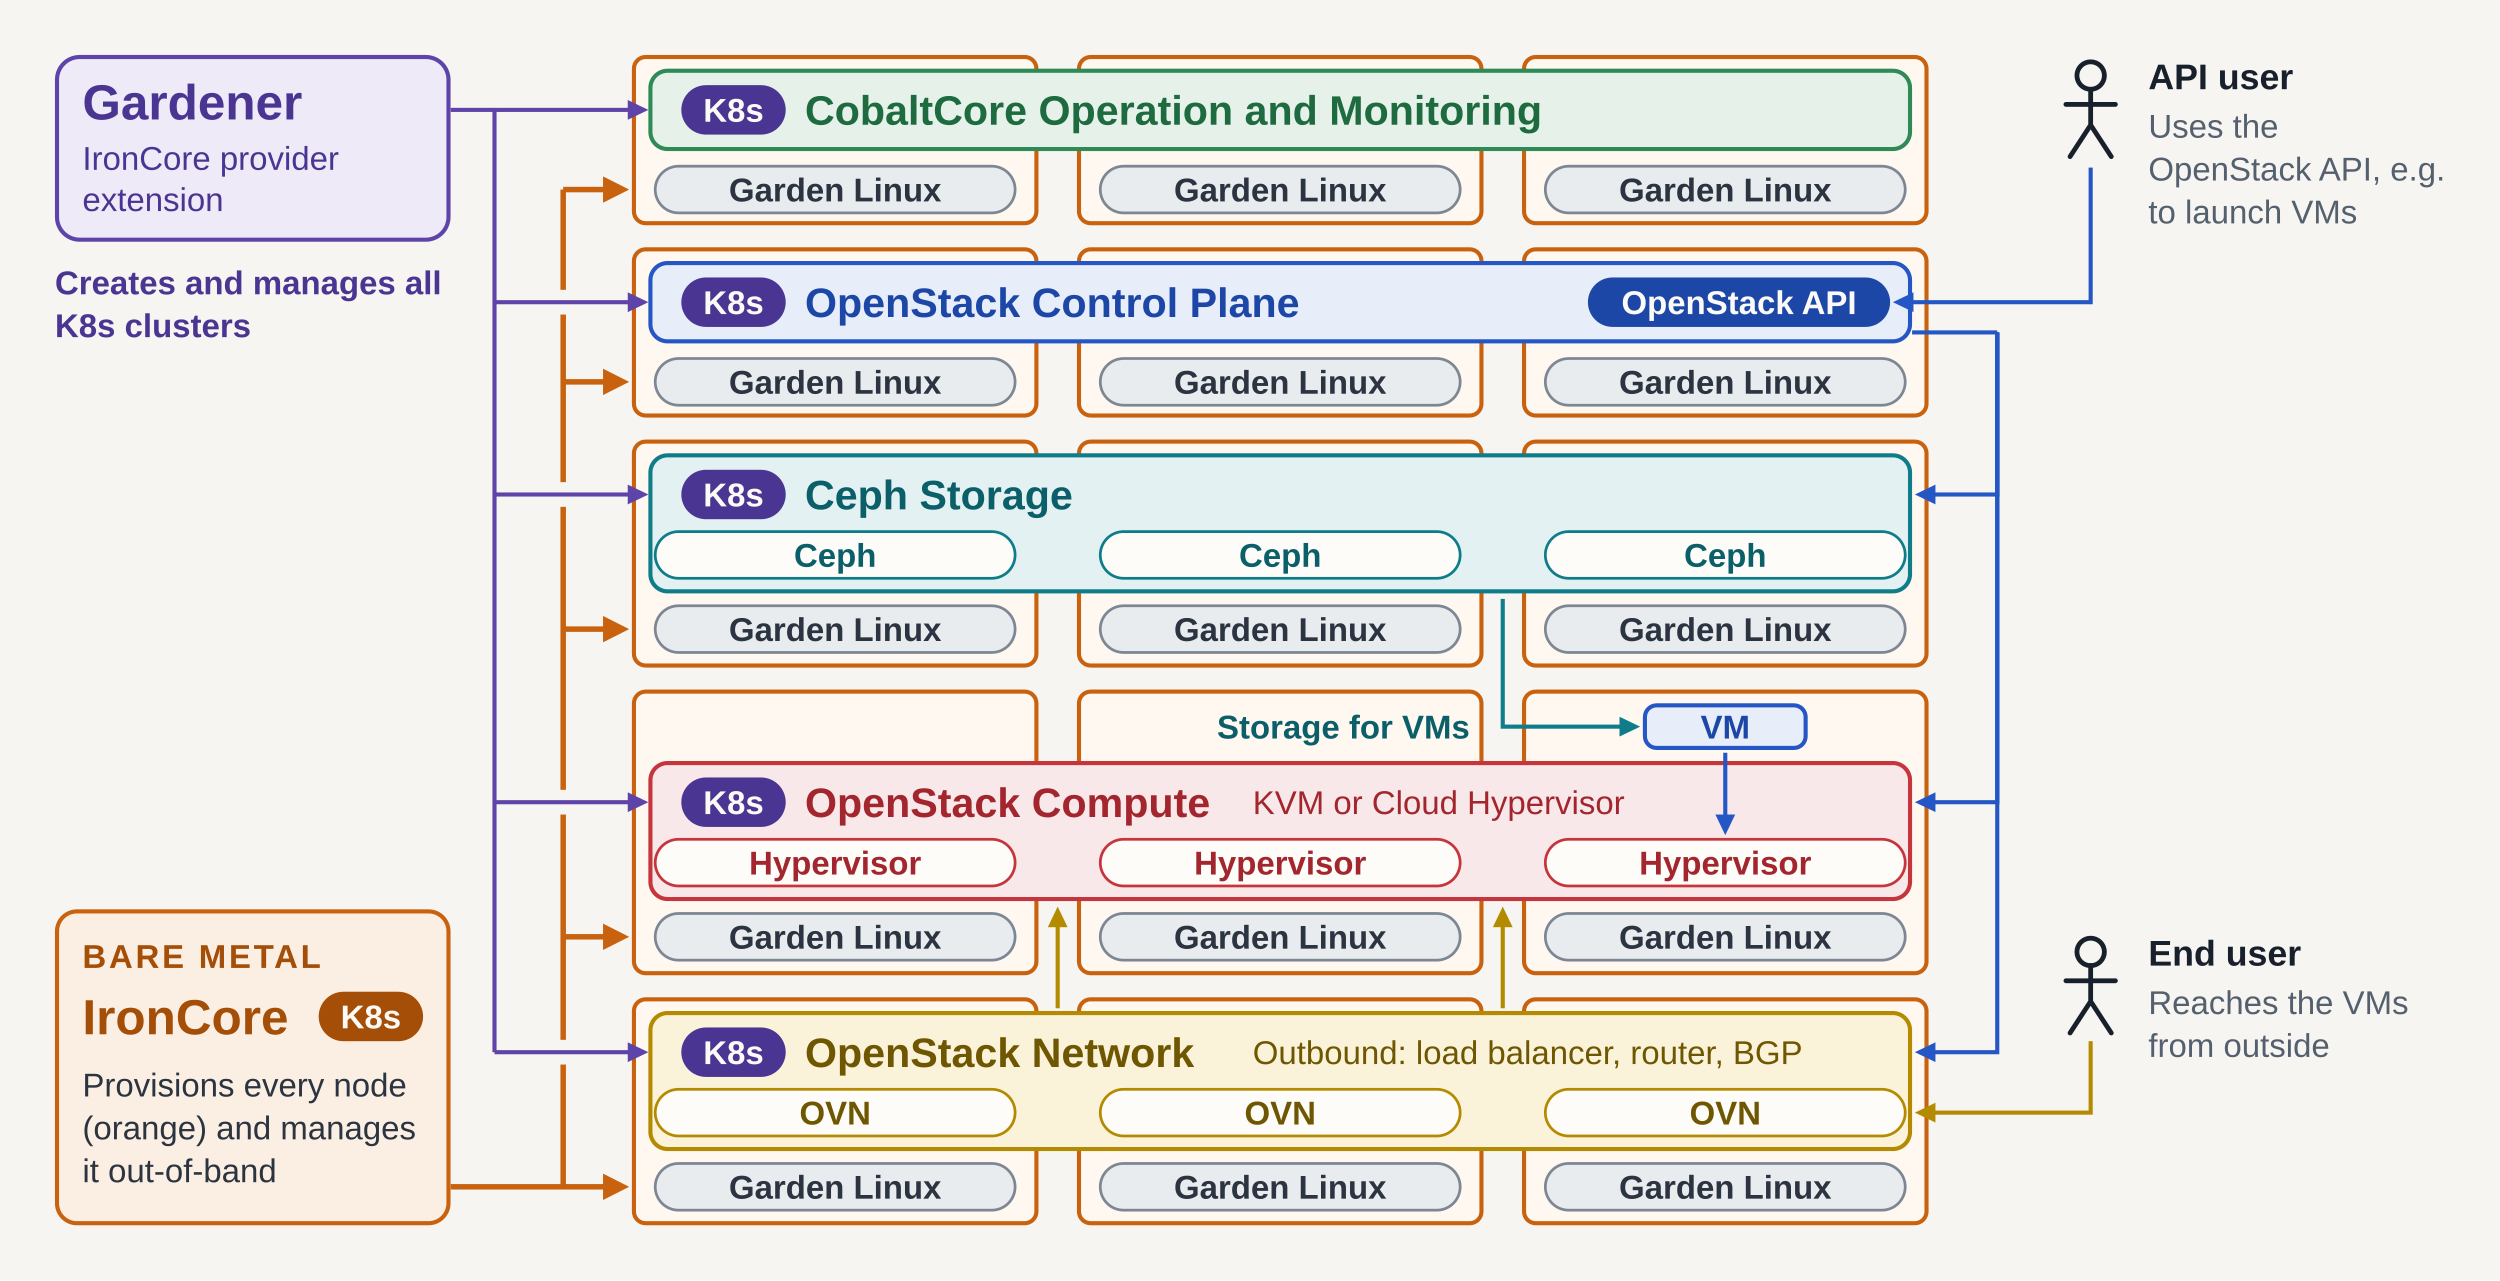
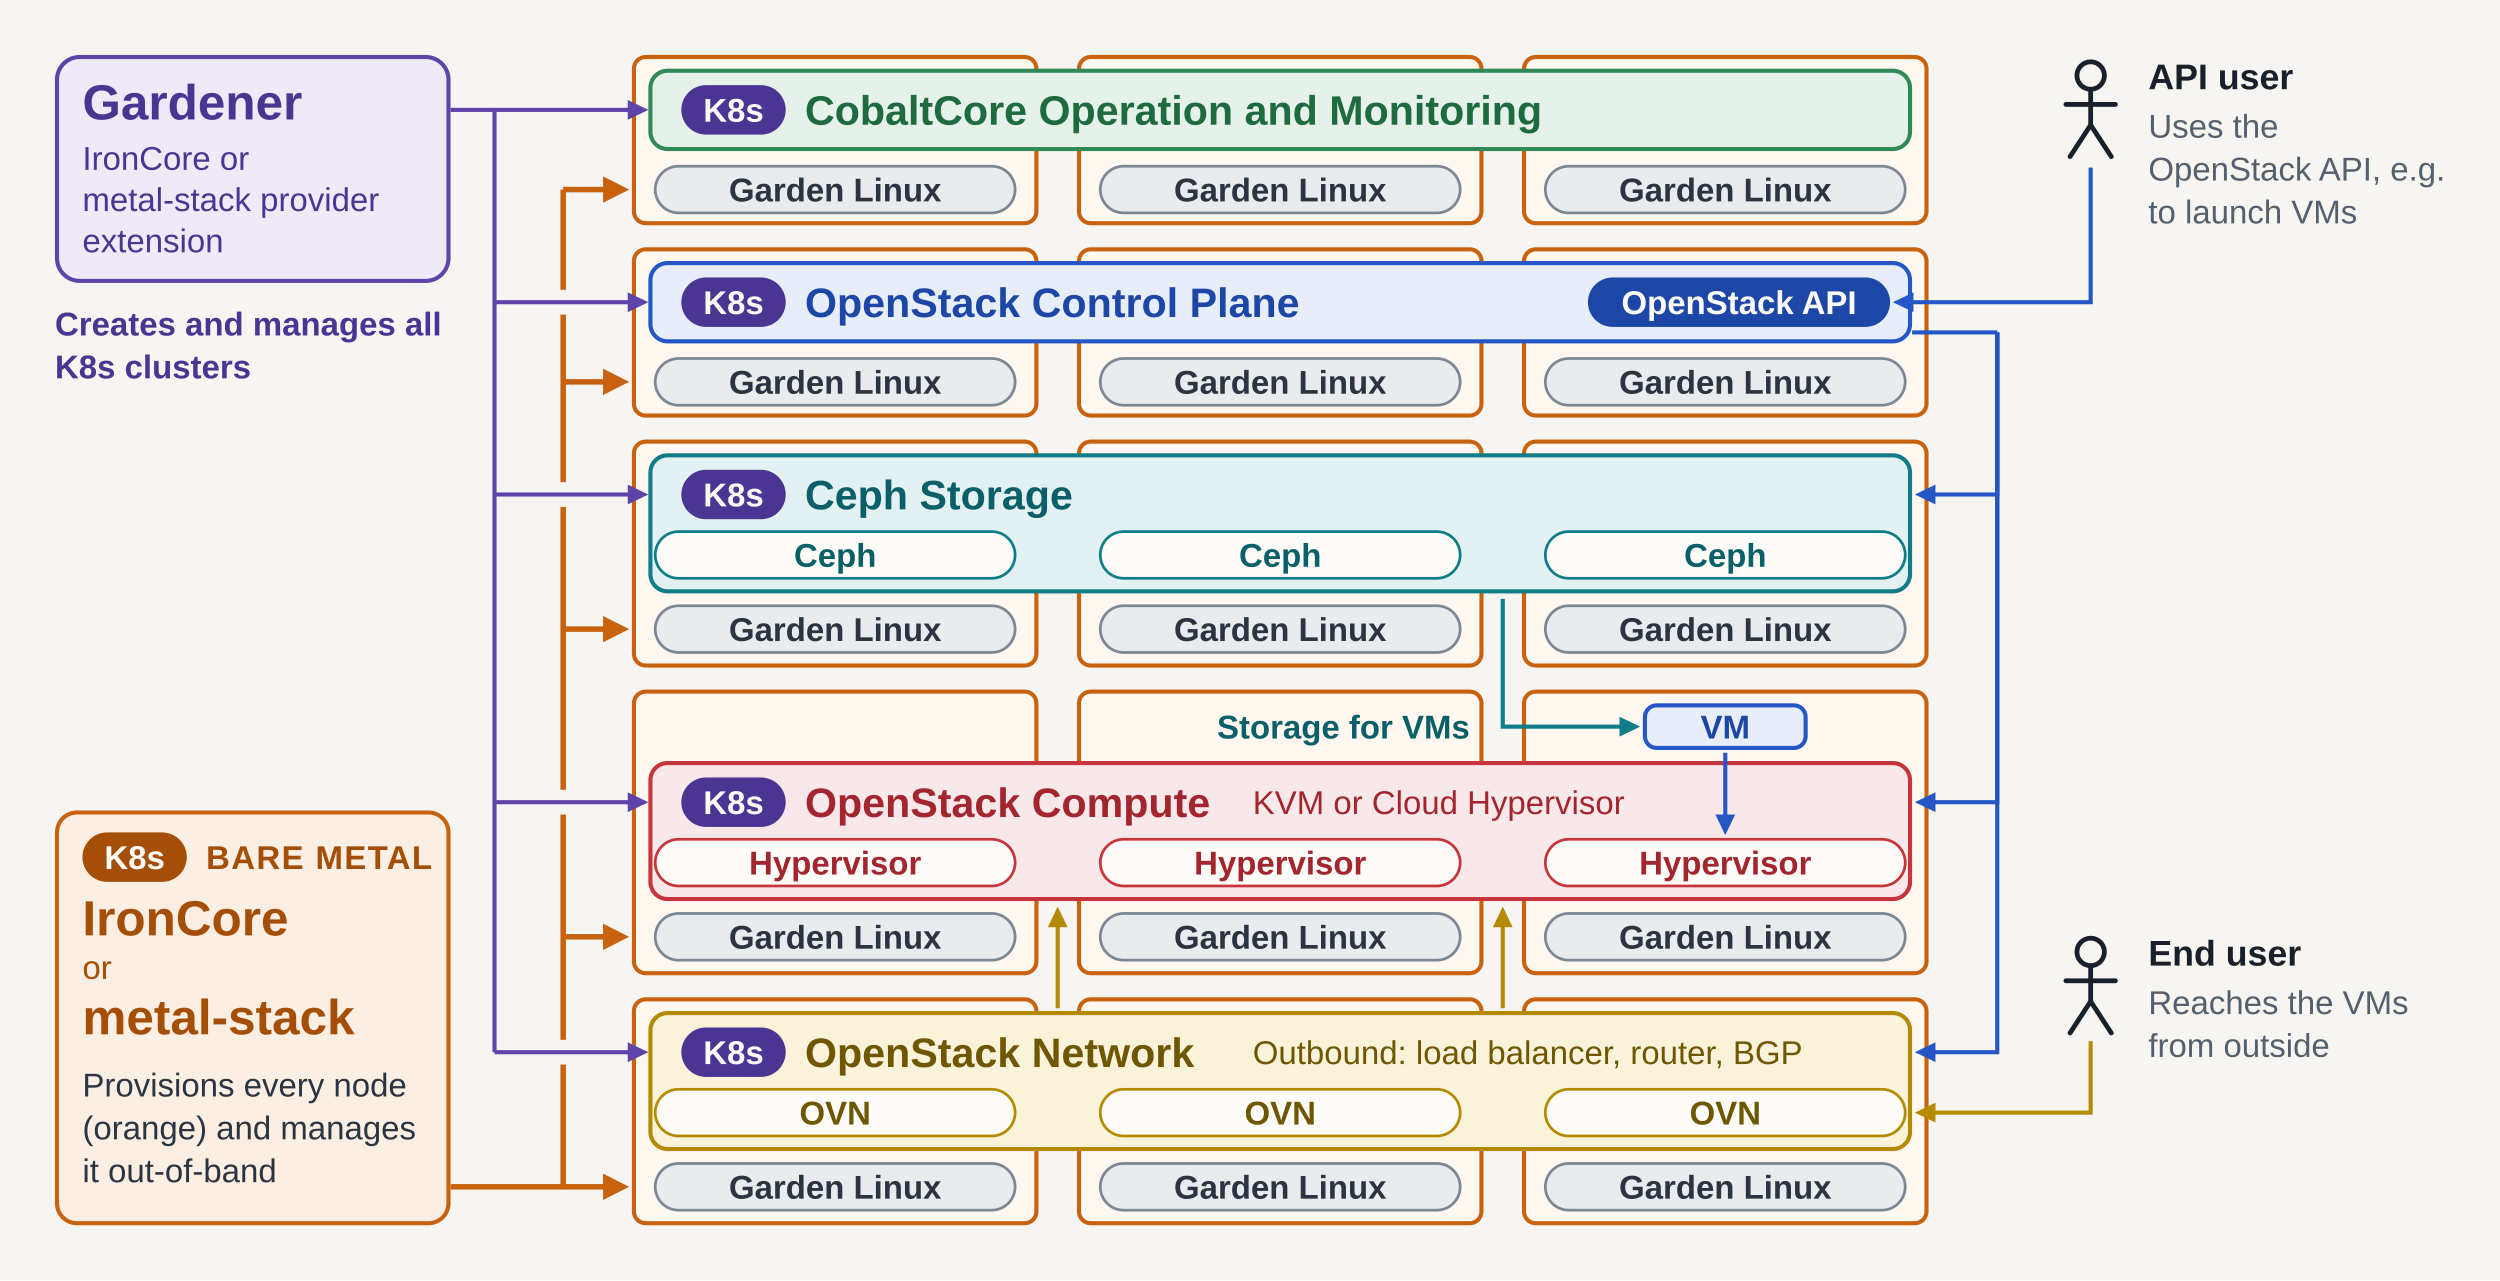
<svg xmlns="http://www.w3.org/2000/svg" width="1820" height="932" viewBox="0 0 1820 932" font-family="'IBM Plex Sans', Arial, Helvetica, sans-serif" role="img" aria-label="One cloud, five Kubernetes clusters">
  <rect width="1820" height="932" fill="#F6F5F1" />
-   <rect x="41.5" y="41.5" width="285" height="133" rx="16.5" fill="#EEEAF7" stroke="#5E43A8" stroke-width="3" />
+   <rect x="41.5" y="41.5" width="285" height="163" rx="16.5" fill="#EEEAF7" stroke="#5E43A8" stroke-width="3" />
  <text x="60" y="86.96" font-size="36" font-weight="700" fill="#4B3592">Gardener</text>
-   <text x="60" y="123.64" font-size="24" font-weight="400" fill="#4B3592">IronCore provider</text>
-   <text x="60" y="153.64" font-size="24" font-weight="400" fill="#4B3592">extension</text>
-   <text x="40" y="214.24" font-size="24" font-weight="600" fill="#4B3592">Creates and manages all</text>
-   <text x="40" y="245.44" font-size="24" font-weight="600" fill="#4B3592">K8s clusters</text>
-   <rect x="41.5" y="663.5" width="285" height="227" rx="14.5" fill="#FBEFE3" stroke="#C9620F" stroke-width="3" />
-   <text x="60" y="704.64" font-size="24" font-weight="700" fill="#A44E07" letter-spacing="2">BARE METAL</text>
-   <text x="60" y="752.96" font-size="36" font-weight="700" fill="#A44E07">IronCore</text>
-   <rect x="232" y="722" width="76" height="36" rx="18" fill="#A44E07" />
-   <text x="270" y="748.64" font-size="24" font-weight="700" fill="#FBFAF7" text-anchor="middle">K8s</text>
+   <text x="60" y="123.64" font-size="24" font-weight="400" fill="#4B3592">IronCore or</text>
+   <text x="60" y="153.64" font-size="24" font-weight="400" fill="#4B3592">metal-stack provider</text>
+   <text x="60" y="183.64" font-size="24" font-weight="400" fill="#4B3592">extension</text>
+   <text x="40" y="244.24" font-size="24" font-weight="600" fill="#4B3592">Creates and manages all</text>
+   <text x="40" y="275.44" font-size="24" font-weight="600" fill="#4B3592">K8s clusters</text>
+   <rect x="41.5" y="591.5" width="285" height="299" rx="14.5" fill="#FBEFE3" stroke="#C9620F" stroke-width="3" />
+   <text x="150" y="632.64" font-size="24" font-weight="700" fill="#A44E07" letter-spacing="1">BARE METAL</text>
+   <text x="60" y="680.96" font-size="36" font-weight="700" fill="#A44E07">IronCore</text>
+   <text x="60" y="712.64" font-size="24" font-weight="400" fill="#A44E07">or</text>
+   <text x="60" y="752.96" font-size="36" font-weight="700" fill="#A44E07">metal-stack</text>
+   <rect x="60" y="606" width="76" height="36" rx="18" fill="#A44E07" />
+   <text x="98" y="632.64" font-size="24" font-weight="700" fill="#FBFAF7" text-anchor="middle">K8s</text>
  <text x="60" y="798.24" font-size="24" font-weight="400" fill="#2B3440">Provisions every node</text>
  <text x="60" y="829.44" font-size="24" font-weight="400" fill="#2B3440">(orange) and manages</text>
  <text x="60" y="860.64" font-size="24" font-weight="400" fill="#2B3440">it out-of-band</text>
  <rect x="461.5" y="41.5" width="293" height="121" rx="8.5" fill="#FFF8F1" stroke="#C9620F" stroke-width="3" />
  <rect x="785.5" y="41.5" width="293" height="121" rx="8.5" fill="#FFF8F1" stroke="#C9620F" stroke-width="3" />
  <rect x="1109.5" y="41.5" width="293" height="121" rx="8.5" fill="#FFF8F1" stroke="#C9620F" stroke-width="3" />
  <rect x="473.5" y="51.5" width="917" height="57" rx="12.5" fill="#E6F1EA" stroke="#2F8A57" stroke-width="3" />
  <rect x="496" y="62" width="76" height="36" rx="18" fill="#4B3592" />
  <text x="534" y="88.64" font-size="24" font-weight="700" fill="#FBFAF7" text-anchor="middle">K8s</text>
  <text x="586" y="90.8" font-size="30" font-weight="700" fill="#1E6B40">CobaltCore Operation and Monitoring</text>
  <rect x="477" y="121" width="262" height="34" rx="17" fill="#E9ECEF" stroke="#7D8794" stroke-width="2" />
  <text x="608" y="146.64" font-size="24" font-weight="600" fill="#2B3440" text-anchor="middle">Garden Linux</text>
  <rect x="801" y="121" width="262" height="34" rx="17" fill="#E9ECEF" stroke="#7D8794" stroke-width="2" />
  <text x="932" y="146.64" font-size="24" font-weight="600" fill="#2B3440" text-anchor="middle">Garden Linux</text>
  <rect x="1125" y="121" width="262" height="34" rx="17" fill="#E9ECEF" stroke="#7D8794" stroke-width="2" />
  <text x="1256" y="146.64" font-size="24" font-weight="600" fill="#2B3440" text-anchor="middle">Garden Linux</text>
  <rect x="461.5" y="181.5" width="293" height="121" rx="8.5" fill="#FFF8F1" stroke="#C9620F" stroke-width="3" />
  <rect x="785.5" y="181.5" width="293" height="121" rx="8.5" fill="#FFF8F1" stroke="#C9620F" stroke-width="3" />
  <rect x="1109.5" y="181.5" width="293" height="121" rx="8.5" fill="#FFF8F1" stroke="#C9620F" stroke-width="3" />
  <rect x="473.5" y="191.5" width="917" height="57" rx="12.5" fill="#E7EDF9" stroke="#2457C5" stroke-width="3" />
  <rect x="496" y="202" width="76" height="36" rx="18" fill="#4B3592" />
  <text x="534" y="228.64" font-size="24" font-weight="700" fill="#FBFAF7" text-anchor="middle">K8s</text>
  <text x="586" y="230.8" font-size="30" font-weight="700" fill="#1D47A6">OpenStack Control Plane</text>
  <rect x="1156" y="202" width="220" height="36" rx="18" fill="#1D47A6" />
  <text x="1266" y="228.64" font-size="24" font-weight="700" fill="#FBFAF7" text-anchor="middle">OpenStack API</text>
  <rect x="477" y="261" width="262" height="34" rx="17" fill="#E9ECEF" stroke="#7D8794" stroke-width="2" />
  <text x="608" y="286.64" font-size="24" font-weight="600" fill="#2B3440" text-anchor="middle">Garden Linux</text>
  <rect x="801" y="261" width="262" height="34" rx="17" fill="#E9ECEF" stroke="#7D8794" stroke-width="2" />
  <text x="932" y="286.64" font-size="24" font-weight="600" fill="#2B3440" text-anchor="middle">Garden Linux</text>
  <rect x="1125" y="261" width="262" height="34" rx="17" fill="#E9ECEF" stroke="#7D8794" stroke-width="2" />
  <text x="1256" y="286.64" font-size="24" font-weight="600" fill="#2B3440" text-anchor="middle">Garden Linux</text>
  <rect x="461.5" y="321.5" width="293" height="163" rx="8.5" fill="#FFF8F1" stroke="#C9620F" stroke-width="3" />
  <rect x="785.5" y="321.5" width="293" height="163" rx="8.5" fill="#FFF8F1" stroke="#C9620F" stroke-width="3" />
  <rect x="1109.5" y="321.5" width="293" height="163" rx="8.5" fill="#FFF8F1" stroke="#C9620F" stroke-width="3" />
  <rect x="473.5" y="331.5" width="917" height="99" rx="12.5" fill="#E3F1F2" stroke="#0E7D89" stroke-width="3" />
  <rect x="496" y="342" width="76" height="36" rx="18" fill="#4B3592" />
  <text x="534" y="368.64" font-size="24" font-weight="700" fill="#FBFAF7" text-anchor="middle">K8s</text>
  <text x="586" y="370.8" font-size="30" font-weight="700" fill="#0B5F69">Ceph Storage</text>
  <rect x="477" y="387" width="262" height="34" rx="17" fill="#FDFCF9" stroke="#0E7D89" stroke-width="2" />
  <text x="608" y="412.64" font-size="24" font-weight="700" fill="#0B5F69" text-anchor="middle">Ceph</text>
  <rect x="801" y="387" width="262" height="34" rx="17" fill="#FDFCF9" stroke="#0E7D89" stroke-width="2" />
  <text x="932" y="412.64" font-size="24" font-weight="700" fill="#0B5F69" text-anchor="middle">Ceph</text>
  <rect x="1125" y="387" width="262" height="34" rx="17" fill="#FDFCF9" stroke="#0E7D89" stroke-width="2" />
  <text x="1256" y="412.64" font-size="24" font-weight="700" fill="#0B5F69" text-anchor="middle">Ceph</text>
  <rect x="477" y="441" width="262" height="34" rx="17" fill="#E9ECEF" stroke="#7D8794" stroke-width="2" />
  <text x="608" y="466.64" font-size="24" font-weight="600" fill="#2B3440" text-anchor="middle">Garden Linux</text>
  <rect x="801" y="441" width="262" height="34" rx="17" fill="#E9ECEF" stroke="#7D8794" stroke-width="2" />
  <text x="932" y="466.64" font-size="24" font-weight="600" fill="#2B3440" text-anchor="middle">Garden Linux</text>
  <rect x="1125" y="441" width="262" height="34" rx="17" fill="#E9ECEF" stroke="#7D8794" stroke-width="2" />
  <text x="1256" y="466.64" font-size="24" font-weight="600" fill="#2B3440" text-anchor="middle">Garden Linux</text>
  <rect x="461.5" y="503.5" width="293" height="205" rx="8.5" fill="#FFF8F1" stroke="#C9620F" stroke-width="3" />
  <rect x="785.5" y="503.5" width="293" height="205" rx="8.5" fill="#FFF8F1" stroke="#C9620F" stroke-width="3" />
  <rect x="1109.5" y="503.5" width="293" height="205" rx="8.5" fill="#FFF8F1" stroke="#C9620F" stroke-width="3" />
  <rect x="1197.5" y="513.5" width="117" height="31" rx="8.5" fill="#E7EDF9" stroke="#2457C5" stroke-width="3" />
  <text x="1256" y="537.64" font-size="24" font-weight="700" fill="#1D47A6" text-anchor="middle">VM</text>
  <rect x="473.5" y="555.5" width="917" height="99" rx="12.5" fill="#F8E8E9" stroke="#C6343C" stroke-width="3" />
  <rect x="496" y="566" width="76" height="36" rx="18" fill="#4B3592" />
  <text x="534" y="592.64" font-size="24" font-weight="700" fill="#FBFAF7" text-anchor="middle">K8s</text>
  <text x="586" y="594.8" font-size="30" font-weight="700" fill="#A3262E">OpenStack Compute</text>
  <text x="912" y="592.64" font-size="24" font-weight="400" fill="#A3262E">KVM or Cloud Hypervisor</text>
  <rect x="477" y="611" width="262" height="34" rx="17" fill="#FDFCF9" stroke="#C6343C" stroke-width="2" />
  <text x="608" y="636.64" font-size="24" font-weight="700" fill="#A3262E" text-anchor="middle">Hypervisor</text>
  <rect x="801" y="611" width="262" height="34" rx="17" fill="#FDFCF9" stroke="#C6343C" stroke-width="2" />
  <text x="932" y="636.64" font-size="24" font-weight="700" fill="#A3262E" text-anchor="middle">Hypervisor</text>
  <rect x="1125" y="611" width="262" height="34" rx="17" fill="#FDFCF9" stroke="#C6343C" stroke-width="2" />
  <text x="1256" y="636.64" font-size="24" font-weight="700" fill="#A3262E" text-anchor="middle">Hypervisor</text>
  <rect x="477" y="665" width="262" height="34" rx="17" fill="#E9ECEF" stroke="#7D8794" stroke-width="2" />
  <text x="608" y="690.64" font-size="24" font-weight="600" fill="#2B3440" text-anchor="middle">Garden Linux</text>
  <rect x="801" y="665" width="262" height="34" rx="17" fill="#E9ECEF" stroke="#7D8794" stroke-width="2" />
  <text x="932" y="690.64" font-size="24" font-weight="600" fill="#2B3440" text-anchor="middle">Garden Linux</text>
  <rect x="1125" y="665" width="262" height="34" rx="17" fill="#E9ECEF" stroke="#7D8794" stroke-width="2" />
  <text x="1256" y="690.64" font-size="24" font-weight="600" fill="#2B3440" text-anchor="middle">Garden Linux</text>
  <rect x="461.5" y="727.5" width="293" height="163" rx="8.5" fill="#FFF8F1" stroke="#C9620F" stroke-width="3" />
  <rect x="785.5" y="727.5" width="293" height="163" rx="8.5" fill="#FFF8F1" stroke="#C9620F" stroke-width="3" />
  <rect x="1109.5" y="727.5" width="293" height="163" rx="8.5" fill="#FFF8F1" stroke="#C9620F" stroke-width="3" />
  <rect x="473.5" y="737.5" width="917" height="99" rx="12.5" fill="#FAF3DA" stroke="#B38A00" stroke-width="3" />
  <rect x="496" y="748" width="76" height="36" rx="18" fill="#4B3592" />
  <text x="534" y="774.64" font-size="24" font-weight="700" fill="#FBFAF7" text-anchor="middle">K8s</text>
  <text x="586" y="776.8" font-size="30" font-weight="700" fill="#6F5600">OpenStack Network</text>
  <text x="912" y="774.64" font-size="24" font-weight="400" fill="#6F5600">Outbound: load balancer, router, BGP</text>
  <rect x="477" y="793" width="262" height="34" rx="17" fill="#FDFCF9" stroke="#B38A00" stroke-width="2" />
  <text x="608" y="818.64" font-size="24" font-weight="700" fill="#6F5600" text-anchor="middle">OVN</text>
  <rect x="801" y="793" width="262" height="34" rx="17" fill="#FDFCF9" stroke="#B38A00" stroke-width="2" />
  <text x="932" y="818.64" font-size="24" font-weight="700" fill="#6F5600" text-anchor="middle">OVN</text>
  <rect x="1125" y="793" width="262" height="34" rx="17" fill="#FDFCF9" stroke="#B38A00" stroke-width="2" />
  <text x="1256" y="818.64" font-size="24" font-weight="700" fill="#6F5600" text-anchor="middle">OVN</text>
  <rect x="477" y="847" width="262" height="34" rx="17" fill="#E9ECEF" stroke="#7D8794" stroke-width="2" />
  <text x="608" y="872.64" font-size="24" font-weight="600" fill="#2B3440" text-anchor="middle">Garden Linux</text>
  <rect x="801" y="847" width="262" height="34" rx="17" fill="#E9ECEF" stroke="#7D8794" stroke-width="2" />
  <text x="932" y="872.64" font-size="24" font-weight="600" fill="#2B3440" text-anchor="middle">Garden Linux</text>
  <rect x="1125" y="847" width="262" height="34" rx="17" fill="#E9ECEF" stroke="#7D8794" stroke-width="2" />
  <text x="1256" y="872.64" font-size="24" font-weight="600" fill="#2B3440" text-anchor="middle">Garden Linux</text>
  <g transform="translate(1494,42)">
    <circle cx="28" cy="13" r="10" fill="none" stroke="#17202B" stroke-width="3.5" />
    <path d="M28 23 L28 49 M10 34 L46 34 M28 49 L13 72 M28 49 L43 72" fill="none" stroke="#17202B" stroke-width="3.5" stroke-linecap="round" stroke-linejoin="round" />
  </g>
  <text x="1564" y="64.96" font-size="26" font-weight="700" fill="#17202B">API user</text>
  <text x="1564" y="100.24" font-size="24" font-weight="400" fill="#55606E">Uses the</text>
  <text x="1564" y="131.44" font-size="24" font-weight="400" fill="#55606E">OpenStack API, e.g.</text>
  <text x="1564" y="162.64" font-size="24" font-weight="400" fill="#55606E">to launch VMs</text>
  <g transform="translate(1494,680)">
    <circle cx="28" cy="13" r="10" fill="none" stroke="#17202B" stroke-width="3.5" />
    <path d="M28 23 L28 49 M10 34 L46 34 M28 49 L13 72 M28 49 L43 72" fill="none" stroke="#17202B" stroke-width="3.5" stroke-linecap="round" stroke-linejoin="round" />
  </g>
  <text x="1564" y="702.96" font-size="26" font-weight="700" fill="#17202B">End user</text>
  <text x="1564" y="738.24" font-size="24" font-weight="400" fill="#55606E">Reaches the VMs</text>
  <text x="1564" y="769.44" font-size="24" font-weight="400" fill="#55606E">from outside</text>
  <polyline points="328,864 444.7,864" fill="none" stroke="#C9620F" stroke-width="4" />
  <polygon points="458,864 439,873.6 439,854.4" fill="#C9620F" />
  <polyline points="410,864 410,138" fill="none" stroke="#C9620F" stroke-width="4" />
  <polyline points="410,138 444.7,138" fill="none" stroke="#C9620F" stroke-width="4" />
  <polygon points="458,138 439,147.6 439,128.4" fill="#C9620F" />
  <polyline points="410,278 444.7,278" fill="none" stroke="#C9620F" stroke-width="4" />
  <polygon points="458,278 439,287.6 439,268.4" fill="#C9620F" />
  <polyline points="410,458 444.7,458" fill="none" stroke="#C9620F" stroke-width="4" />
  <polygon points="458,458 439,467.6 439,448.4" fill="#C9620F" />
  <polyline points="410,682 444.7,682" fill="none" stroke="#C9620F" stroke-width="4" />
  <polygon points="458,682 439,691.6 439,672.4" fill="#C9620F" />
  <rect x="402" y="211" width="16" height="18" fill="#F6F5F1" />
  <rect x="402" y="351" width="16" height="18" fill="#F6F5F1" />
  <rect x="402" y="575" width="16" height="18" fill="#F6F5F1" />
  <rect x="402" y="757" width="16" height="18" fill="#F6F5F1" />
  <polyline points="328,80 461.5,80" fill="none" stroke="#5E43A8" stroke-width="3" />
  <polygon points="472,80 457,87.2 457,72.8" fill="#5E43A8" />
  <polyline points="360,80 360,766" fill="none" stroke="#5E43A8" stroke-width="3" />
  <polyline points="360,220 461.5,220" fill="none" stroke="#5E43A8" stroke-width="3" />
  <polygon points="472,220 457,227.2 457,212.8" fill="#5E43A8" />
  <polyline points="360,360 461.5,360" fill="none" stroke="#5E43A8" stroke-width="3" />
  <polygon points="472,360 457,367.2 457,352.8" fill="#5E43A8" />
  <polyline points="360,584 461.5,584" fill="none" stroke="#5E43A8" stroke-width="3" />
  <polygon points="472,584 457,591.2 457,576.8" fill="#5E43A8" />
  <polyline points="360,766 461.5,766" fill="none" stroke="#5E43A8" stroke-width="3" />
  <polygon points="472,766 457,773.2 457,758.8" fill="#5E43A8" />
  <polyline points="1522,122 1522,220 1388.5,220" fill="none" stroke="#2457C5" stroke-width="3" />
  <polygon points="1378,220 1393,212.8 1393,227.2" fill="#2457C5" />
  <polyline points="1392,242 1454,242" fill="none" stroke="#2457C5" stroke-width="3" />
  <polyline points="1454,242 1454,360 1404.5,360" fill="none" stroke="#2457C5" stroke-width="3" />
  <polygon points="1394,360 1409,352.8 1409,367.2" fill="#2457C5" />
  <polyline points="1454,242 1454,584 1404.5,584" fill="none" stroke="#2457C5" stroke-width="3" />
  <polygon points="1394,584 1409,576.8 1409,591.2" fill="#2457C5" />
  <polyline points="1454,242 1454,766 1404.5,766" fill="none" stroke="#2457C5" stroke-width="3" />
  <polygon points="1394,766 1409,758.8 1409,773.2" fill="#2457C5" />
  <polyline points="1256,548 1256,597.5" fill="none" stroke="#2457C5" stroke-width="3" />
  <polygon points="1256,608 1248.8,593 1263.2,593" fill="#2457C5" />
  <text x="1070" y="537.64" font-size="24" font-weight="700" fill="#0B5F69" text-anchor="end">Storage for VMs</text>
  <polyline points="1094,436 1094,529 1183.5,529" fill="none" stroke="#0E7D89" stroke-width="3" />
  <polygon points="1194,529 1179,536.2 1179,521.8" fill="#0E7D89" />
  <polyline points="770,734 770,670.5" fill="none" stroke="#B38A00" stroke-width="3" />
  <polygon points="770,660 777.2,675 762.8,675" fill="#B38A00" />
  <polyline points="1094,734 1094,670.5" fill="none" stroke="#B38A00" stroke-width="3" />
  <polygon points="1094,660 1101.2,675 1086.8,675" fill="#B38A00" />
  <polyline points="1522,758 1522,810 1404.5,810" fill="none" stroke="#B38A00" stroke-width="3" />
  <polygon points="1394,810 1409,802.8 1409,817.2" fill="#B38A00" />
</svg>
